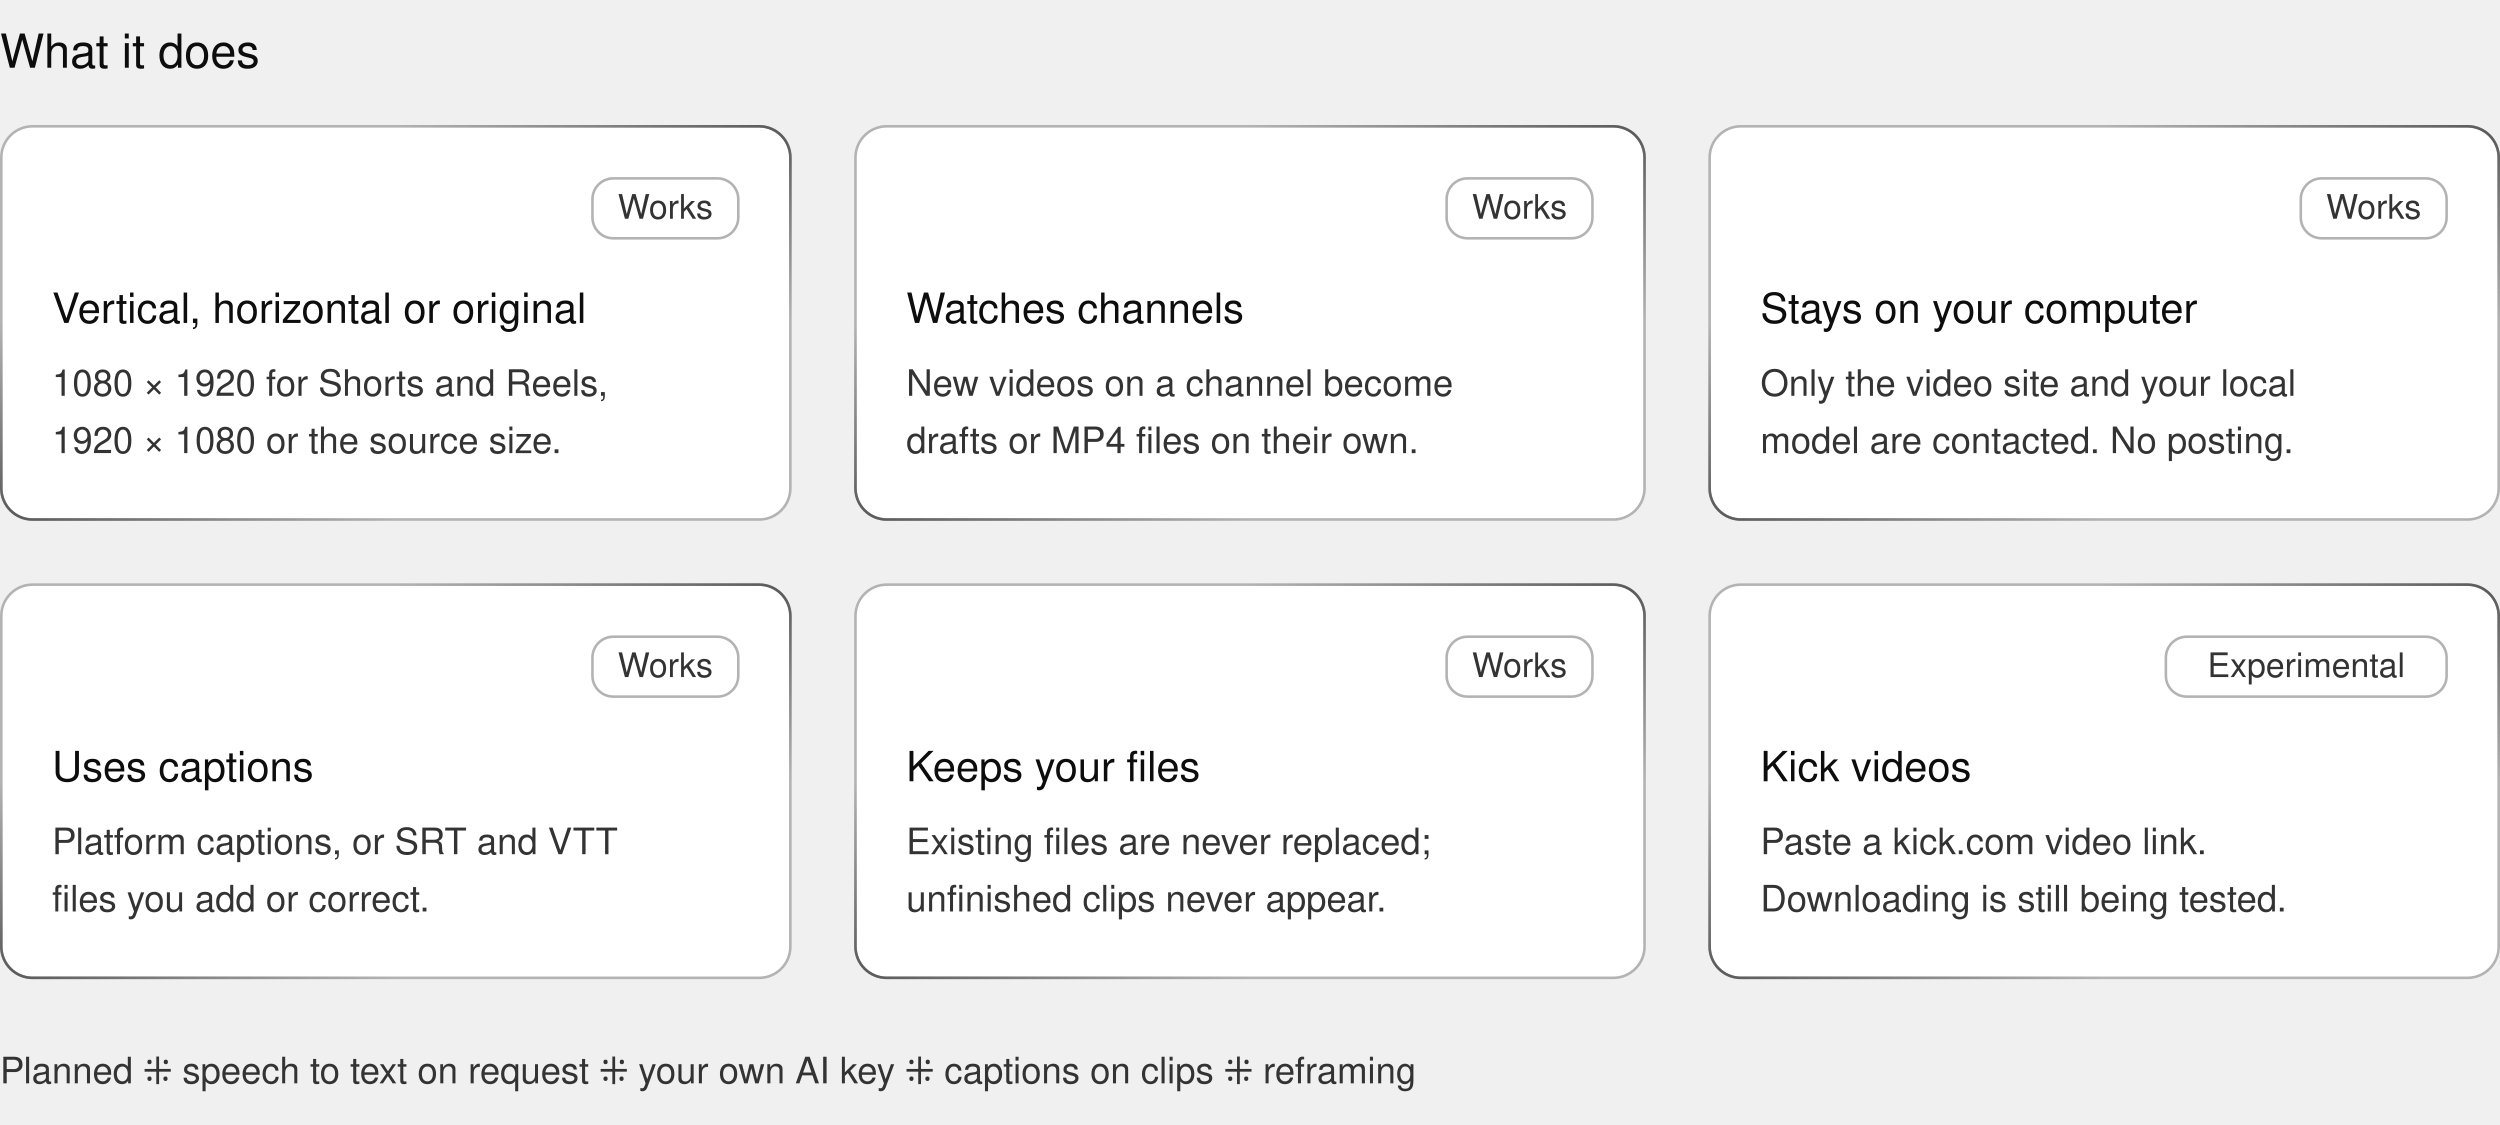
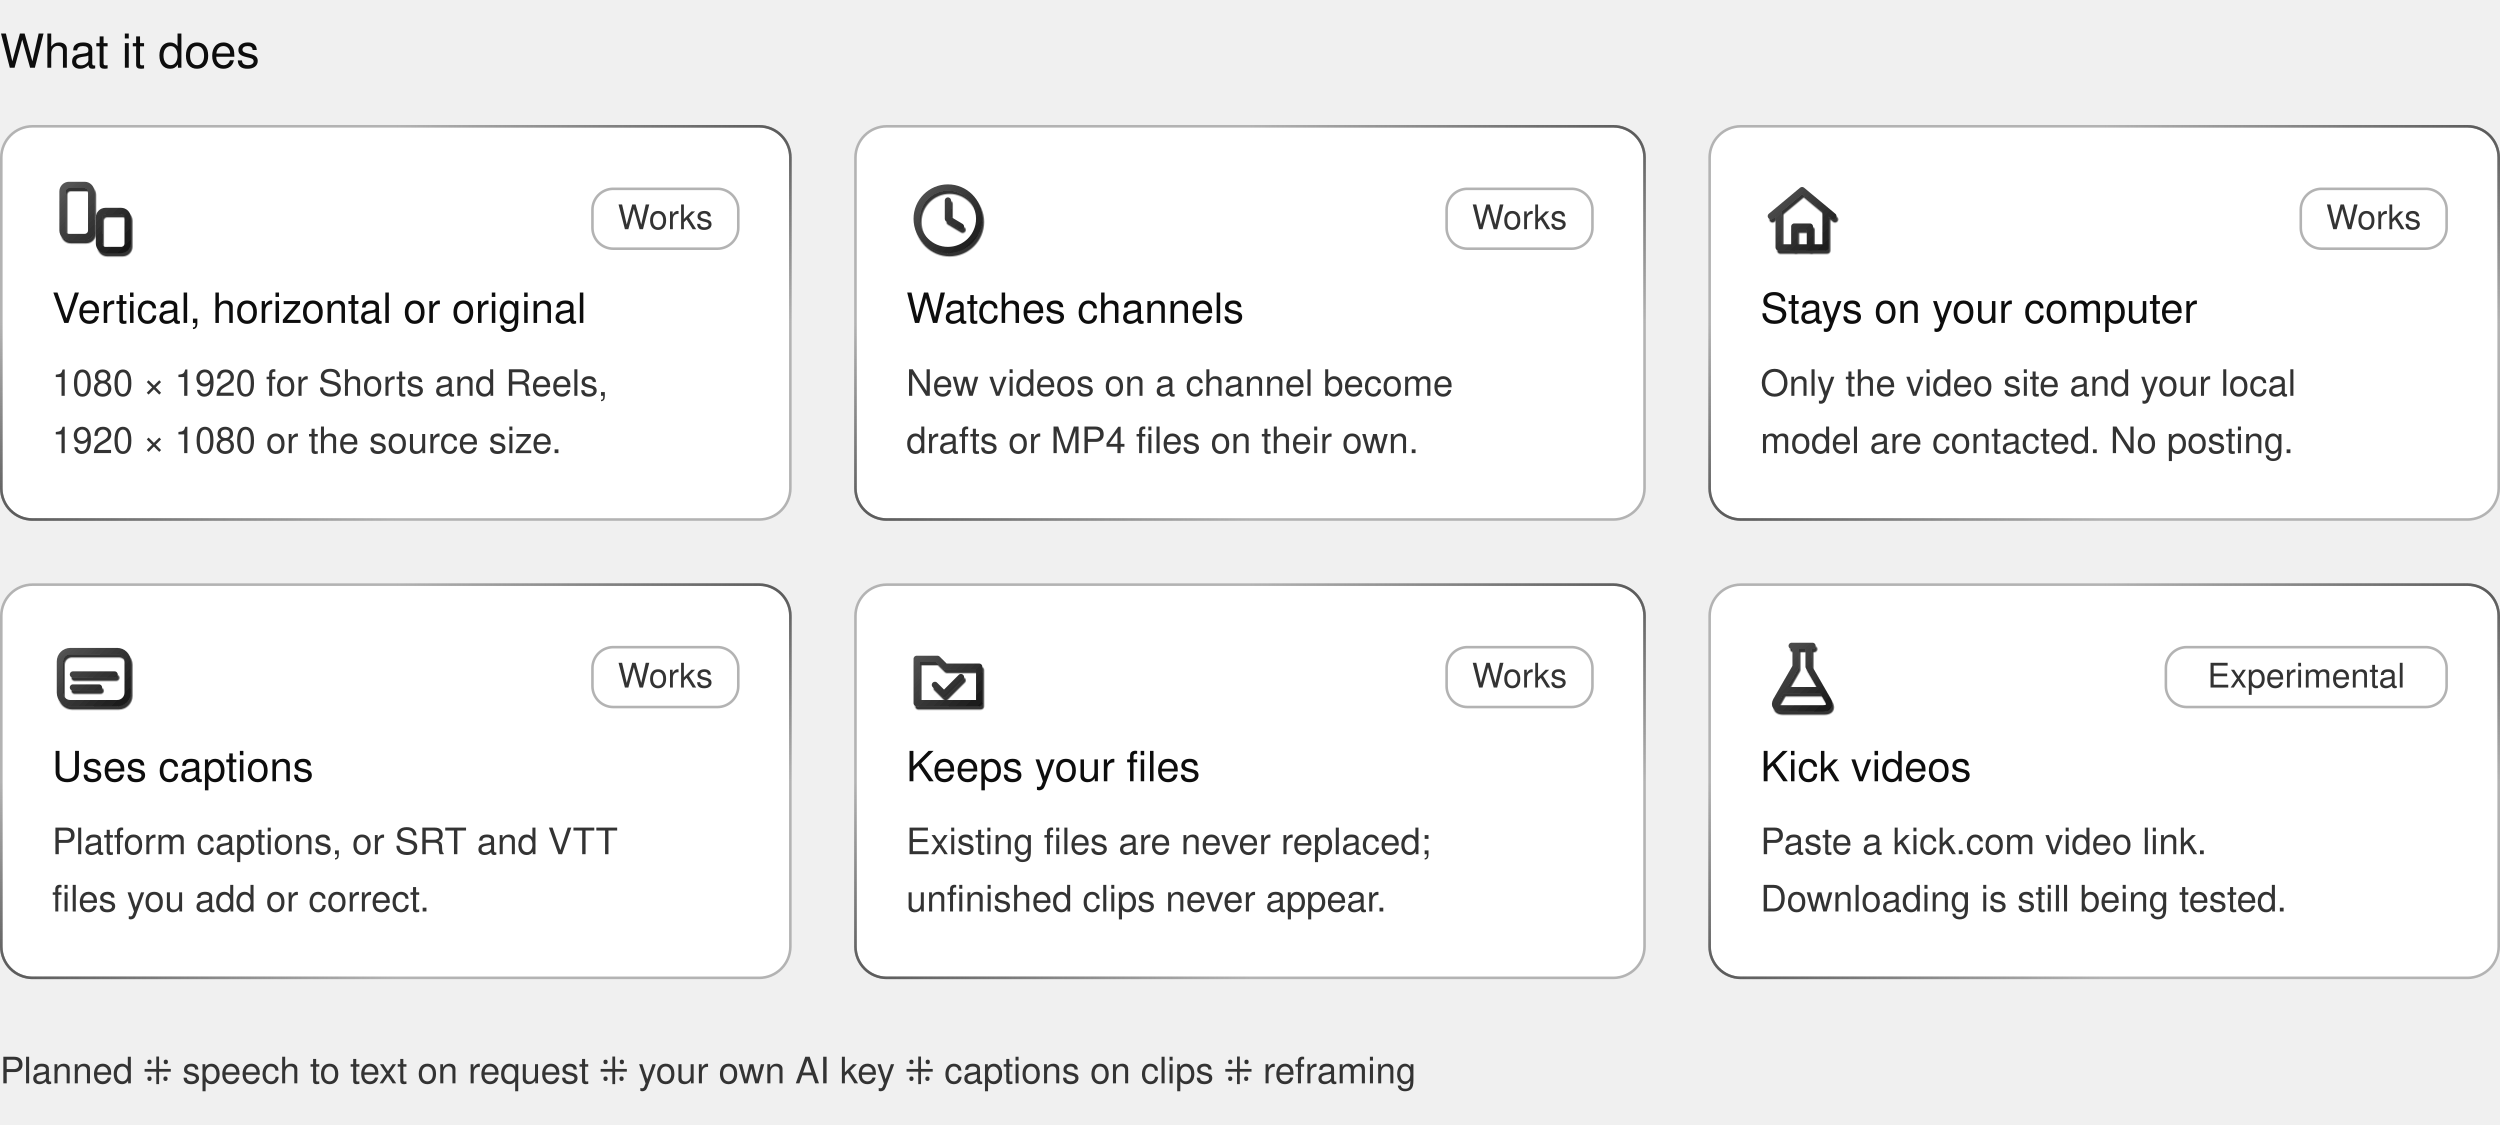
<svg xmlns="http://www.w3.org/2000/svg" width="960" height="432" viewBox="0 0 960 432" role="img" aria-label="What it does, and what is planned">
  <defs>
    <radialGradient id="tr" cx="1" cy="0" r="0.5" gradientUnits="objectBoundingBox">
      <stop offset="0" stop-color="#585858" />
      <stop offset="1" stop-color="#585858" stop-opacity="0" />
    </radialGradient>
    <radialGradient id="bl" cx="0" cy="1" r="0.5" gradientUnits="objectBoundingBox">
      <stop offset="0" stop-color="#585858" />
      <stop offset="1" stop-color="#585858" stop-opacity="0" />
    </radialGradient>
    <linearGradient id="face" x1="0" y1="0" x2="1" y2="1">
      <stop offset="0" stop-color="#606060" />
      <stop offset="1" stop-color="#0d0d0d" />
    </linearGradient>
+     <linearGradient id="iface" x1="0" y1="0" x2="32" y2="32" gradientUnits="userSpaceOnUse">
+       <stop offset="0" stop-color="#606060" />
+       <stop offset="1" stop-color="#0d0d0d" />
+     </linearGradient>
+     <filter id="idepth" x="-20%" y="-20%" width="150%" height="150%">
+       <feDropShadow dx="0.64" dy="1.28" stdDeviation="0.16" flood-color="#000000" flood-opacity="0.8" />
+     </filter>
  </defs>
  <text x="0" y="26" font-size="18" font-weight="400" fill="#0d0d0d" text-anchor="start" font-family="&quot;Helvetica Neue&quot;, Helvetica, Arial, sans-serif">What it does</text>
  <rect x="0.5" y="48.5" width="303.0" height="151" rx="12" fill="#ffffff" stroke="#b3b3b3" />
  <rect x="0.5" y="48.5" width="303.0" height="151" rx="12" fill="none" stroke="url(#tr)" />
  <rect x="0.5" y="48.5" width="303.0" height="151" rx="12" fill="none" stroke="url(#bl)" />
-   <rect x="227.5" y="68.5" width="56.0" height="23" rx="8" fill="none" stroke="#b3b3b3" />
-   <text x="255.5" y="84" font-size="13" font-weight="400" fill="#333333" text-anchor="middle" font-family="&quot;Helvetica Neue&quot;, Helvetica, Arial, sans-serif">Works</text>
+   <svg x="20.0" y="68" width="32" height="32" viewBox="0 0 32 32" aria-hidden="true">
+     <g fill="none" stroke="url(#iface)" stroke-width="2.4" stroke-linecap="round" stroke-linejoin="round" filter="url(#idepth)">
+       <rect x="4" y="3" width="11" height="20" rx="2.5" />
+       <rect x="18" y="13" width="11" height="15" rx="2.5" />
+     </g>
+   </svg>
+   <rect x="227.5" y="72.5" width="56.0" height="23" rx="8" fill="none" stroke="#b3b3b3" />
+   <text x="255.5" y="88" font-size="13" font-weight="400" fill="#333333" text-anchor="middle" font-family="&quot;Helvetica Neue&quot;, Helvetica, Arial, sans-serif">Works</text>
  <text x="20.0" y="124" font-size="16" font-weight="500" fill="#0d0d0d" text-anchor="start" font-family="&quot;Helvetica Neue&quot;, Helvetica, Arial, sans-serif">Vertical, horizontal or original</text>
  <text x="20.0" y="152" font-size="14" font-weight="400" fill="#333333" text-anchor="start" font-family="&quot;Helvetica Neue&quot;, Helvetica, Arial, sans-serif">1080 × 1920 for Shorts and Reels,</text>
  <text x="20.0" y="174" font-size="14" font-weight="400" fill="#333333" text-anchor="start" font-family="&quot;Helvetica Neue&quot;, Helvetica, Arial, sans-serif">1920 × 1080 or the source size.</text>
  <rect x="328.5" y="48.5" width="303.0" height="151" rx="12" fill="#ffffff" stroke="#b3b3b3" />
  <rect x="328.5" y="48.5" width="303.0" height="151" rx="12" fill="none" stroke="url(#tr)" />
  <rect x="328.5" y="48.5" width="303.0" height="151" rx="12" fill="none" stroke="url(#bl)" />
-   <rect x="555.5" y="68.5" width="56.0" height="23" rx="8" fill="none" stroke="#b3b3b3" />
-   <text x="583.5" y="84" font-size="13" font-weight="400" fill="#333333" text-anchor="middle" font-family="&quot;Helvetica Neue&quot;, Helvetica, Arial, sans-serif">Works</text>
+   <svg x="348.0" y="68" width="32" height="32" viewBox="0 0 32 32" aria-hidden="true">
+     <g fill="none" stroke="url(#iface)" stroke-width="2.4" stroke-linecap="round" stroke-linejoin="round" filter="url(#idepth)">
+       <circle cx="16" cy="16" r="12" />
+       <path d="M16 9 V16 L21 19" />
+     </g>
+   </svg>
+   <rect x="555.5" y="72.5" width="56.0" height="23" rx="8" fill="none" stroke="#b3b3b3" />
+   <text x="583.5" y="88" font-size="13" font-weight="400" fill="#333333" text-anchor="middle" font-family="&quot;Helvetica Neue&quot;, Helvetica, Arial, sans-serif">Works</text>
  <text x="348.0" y="124" font-size="16" font-weight="500" fill="#0d0d0d" text-anchor="start" font-family="&quot;Helvetica Neue&quot;, Helvetica, Arial, sans-serif">Watches channels</text>
  <text x="348.0" y="152" font-size="14" font-weight="400" fill="#333333" text-anchor="start" font-family="&quot;Helvetica Neue&quot;, Helvetica, Arial, sans-serif">New videos on a channel become</text>
  <text x="348.0" y="174" font-size="14" font-weight="400" fill="#333333" text-anchor="start" font-family="&quot;Helvetica Neue&quot;, Helvetica, Arial, sans-serif">drafts or MP4 files on their own.</text>
  <rect x="656.5" y="48.5" width="303.0" height="151" rx="12" fill="#ffffff" stroke="#b3b3b3" />
  <rect x="656.5" y="48.5" width="303.0" height="151" rx="12" fill="none" stroke="url(#tr)" />
  <rect x="656.5" y="48.5" width="303.0" height="151" rx="12" fill="none" stroke="url(#bl)" />
-   <rect x="883.5" y="68.5" width="56.0" height="23" rx="8" fill="none" stroke="#b3b3b3" />
-   <text x="911.5" y="84" font-size="13" font-weight="400" fill="#333333" text-anchor="middle" font-family="&quot;Helvetica Neue&quot;, Helvetica, Arial, sans-serif">Works</text>
+   <svg x="676.0" y="68" width="32" height="32" viewBox="0 0 32 32" aria-hidden="true">
+     <g fill="none" stroke="url(#iface)" stroke-width="2.4" stroke-linecap="round" stroke-linejoin="round" filter="url(#idepth)">
+       <path d="M4 15 L16 5 L28 15" />
+       <path d="M7 13 V27 H25 V13" />
+       <path d="M13 27 V19 H19 V27" />
+     </g>
+   </svg>
+   <rect x="883.5" y="72.5" width="56.0" height="23" rx="8" fill="none" stroke="#b3b3b3" />
+   <text x="911.5" y="88" font-size="13" font-weight="400" fill="#333333" text-anchor="middle" font-family="&quot;Helvetica Neue&quot;, Helvetica, Arial, sans-serif">Works</text>
  <text x="676.0" y="124" font-size="16" font-weight="500" fill="#0d0d0d" text-anchor="start" font-family="&quot;Helvetica Neue&quot;, Helvetica, Arial, sans-serif">Stays on your computer</text>
  <text x="676.0" y="152" font-size="14" font-weight="400" fill="#333333" text-anchor="start" font-family="&quot;Helvetica Neue&quot;, Helvetica, Arial, sans-serif">Only the video site and your local</text>
  <text x="676.0" y="174" font-size="14" font-weight="400" fill="#333333" text-anchor="start" font-family="&quot;Helvetica Neue&quot;, Helvetica, Arial, sans-serif">model are contacted. No posting.</text>
  <rect x="0.5" y="224.5" width="303.0" height="151" rx="12" fill="#ffffff" stroke="#b3b3b3" />
  <rect x="0.5" y="224.5" width="303.0" height="151" rx="12" fill="none" stroke="url(#tr)" />
  <rect x="0.5" y="224.5" width="303.0" height="151" rx="12" fill="none" stroke="url(#bl)" />
-   <rect x="227.5" y="244.5" width="56.0" height="23" rx="8" fill="none" stroke="#b3b3b3" />
-   <text x="255.5" y="260" font-size="13" font-weight="400" fill="#333333" text-anchor="middle" font-family="&quot;Helvetica Neue&quot;, Helvetica, Arial, sans-serif">Works</text>
+   <svg x="20.0" y="244" width="32" height="32" viewBox="0 0 32 32" aria-hidden="true">
+     <g fill="none" stroke="url(#iface)" stroke-width="2.4" stroke-linecap="round" stroke-linejoin="round" filter="url(#idepth)">
+       <rect x="3" y="6" width="26" height="20" rx="4" />
+       <path d="M8 15 H24 M8 20 H18" />
+     </g>
+   </svg>
+   <rect x="227.5" y="248.5" width="56.0" height="23" rx="8" fill="none" stroke="#b3b3b3" />
+   <text x="255.5" y="264" font-size="13" font-weight="400" fill="#333333" text-anchor="middle" font-family="&quot;Helvetica Neue&quot;, Helvetica, Arial, sans-serif">Works</text>
  <text x="20.0" y="300" font-size="16" font-weight="500" fill="#0d0d0d" text-anchor="start" font-family="&quot;Helvetica Neue&quot;, Helvetica, Arial, sans-serif">Uses captions</text>
  <text x="20.0" y="328" font-size="14" font-weight="400" fill="#333333" text-anchor="start" font-family="&quot;Helvetica Neue&quot;, Helvetica, Arial, sans-serif">Platform captions, or SRT and VTT</text>
  <text x="20.0" y="350" font-size="14" font-weight="400" fill="#333333" text-anchor="start" font-family="&quot;Helvetica Neue&quot;, Helvetica, Arial, sans-serif">files you add or correct.</text>
  <rect x="328.5" y="224.5" width="303.0" height="151" rx="12" fill="#ffffff" stroke="#b3b3b3" />
  <rect x="328.5" y="224.5" width="303.0" height="151" rx="12" fill="none" stroke="url(#tr)" />
  <rect x="328.5" y="224.5" width="303.0" height="151" rx="12" fill="none" stroke="url(#bl)" />
-   <rect x="555.5" y="244.5" width="56.0" height="23" rx="8" fill="none" stroke="#b3b3b3" />
-   <text x="583.5" y="260" font-size="13" font-weight="400" fill="#333333" text-anchor="middle" font-family="&quot;Helvetica Neue&quot;, Helvetica, Arial, sans-serif">Works</text>
+   <svg x="348.0" y="244" width="32" height="32" viewBox="0 0 32 32" aria-hidden="true">
+     <g fill="none" stroke="url(#iface)" stroke-width="2.4" stroke-linecap="round" stroke-linejoin="round" filter="url(#idepth)">
+       <path d="M4 9 V26 H28 V12 H15 L12 9 Z" />
+       <path d="M11 19 L14.5 22.5 L21 16" />
+     </g>
+   </svg>
+   <rect x="555.5" y="248.5" width="56.0" height="23" rx="8" fill="none" stroke="#b3b3b3" />
+   <text x="583.5" y="264" font-size="13" font-weight="400" fill="#333333" text-anchor="middle" font-family="&quot;Helvetica Neue&quot;, Helvetica, Arial, sans-serif">Works</text>
  <text x="348.0" y="300" font-size="16" font-weight="500" fill="#0d0d0d" text-anchor="start" font-family="&quot;Helvetica Neue&quot;, Helvetica, Arial, sans-serif">Keeps your files</text>
  <text x="348.0" y="328" font-size="14" font-weight="400" fill="#333333" text-anchor="start" font-family="&quot;Helvetica Neue&quot;, Helvetica, Arial, sans-serif">Existing files are never replaced;</text>
  <text x="348.0" y="350" font-size="14" font-weight="400" fill="#333333" text-anchor="start" font-family="&quot;Helvetica Neue&quot;, Helvetica, Arial, sans-serif">unfinished clips never appear.</text>
  <rect x="656.5" y="224.5" width="303.0" height="151" rx="12" fill="#ffffff" stroke="#b3b3b3" />
  <rect x="656.5" y="224.5" width="303.0" height="151" rx="12" fill="none" stroke="url(#tr)" />
  <rect x="656.5" y="224.5" width="303.0" height="151" rx="12" fill="none" stroke="url(#bl)" />
-   <rect x="831.7" y="244.5" width="107.8" height="23" rx="8" fill="none" stroke="#b3b3b3" />
-   <text x="885.6" y="260" font-size="13" font-weight="400" fill="#333333" text-anchor="middle" font-family="&quot;Helvetica Neue&quot;, Helvetica, Arial, sans-serif">Experimental</text>
+   <svg x="676.0" y="244" width="32" height="32" viewBox="0 0 32 32" aria-hidden="true">
+     <g fill="none" stroke="url(#iface)" stroke-width="2.4" stroke-linecap="round" stroke-linejoin="round" filter="url(#idepth)">
+       <path d="M12 4 H20 M13.5 4 V12 L6 25 C5 27 6 28 8 28 H24 C26 28 27 27 26 25 L18.5 12 V4" />
+       <path d="M9 21 H23" />
+     </g>
+   </svg>
+   <rect x="831.7" y="248.5" width="107.8" height="23" rx="8" fill="none" stroke="#b3b3b3" />
+   <text x="885.6" y="264" font-size="13" font-weight="400" fill="#333333" text-anchor="middle" font-family="&quot;Helvetica Neue&quot;, Helvetica, Arial, sans-serif">Experimental</text>
  <text x="676.0" y="300" font-size="16" font-weight="500" fill="#0d0d0d" text-anchor="start" font-family="&quot;Helvetica Neue&quot;, Helvetica, Arial, sans-serif">Kick videos</text>
  <text x="676.0" y="328" font-size="14" font-weight="400" fill="#333333" text-anchor="start" font-family="&quot;Helvetica Neue&quot;, Helvetica, Arial, sans-serif">Paste a kick.com video link.</text>
  <text x="676.0" y="350" font-size="14" font-weight="400" fill="#333333" text-anchor="start" font-family="&quot;Helvetica Neue&quot;, Helvetica, Arial, sans-serif">Downloading is still being tested.</text>
  <text x="0" y="416" font-size="14" font-weight="400" fill="#333333" text-anchor="start" font-family="&quot;Helvetica Neue&quot;, Helvetica, Arial, sans-serif">Planned ⁜ speech to text on request ⁜ your own AI key ⁜ captions on clips ⁜ reframing</text>
</svg>
